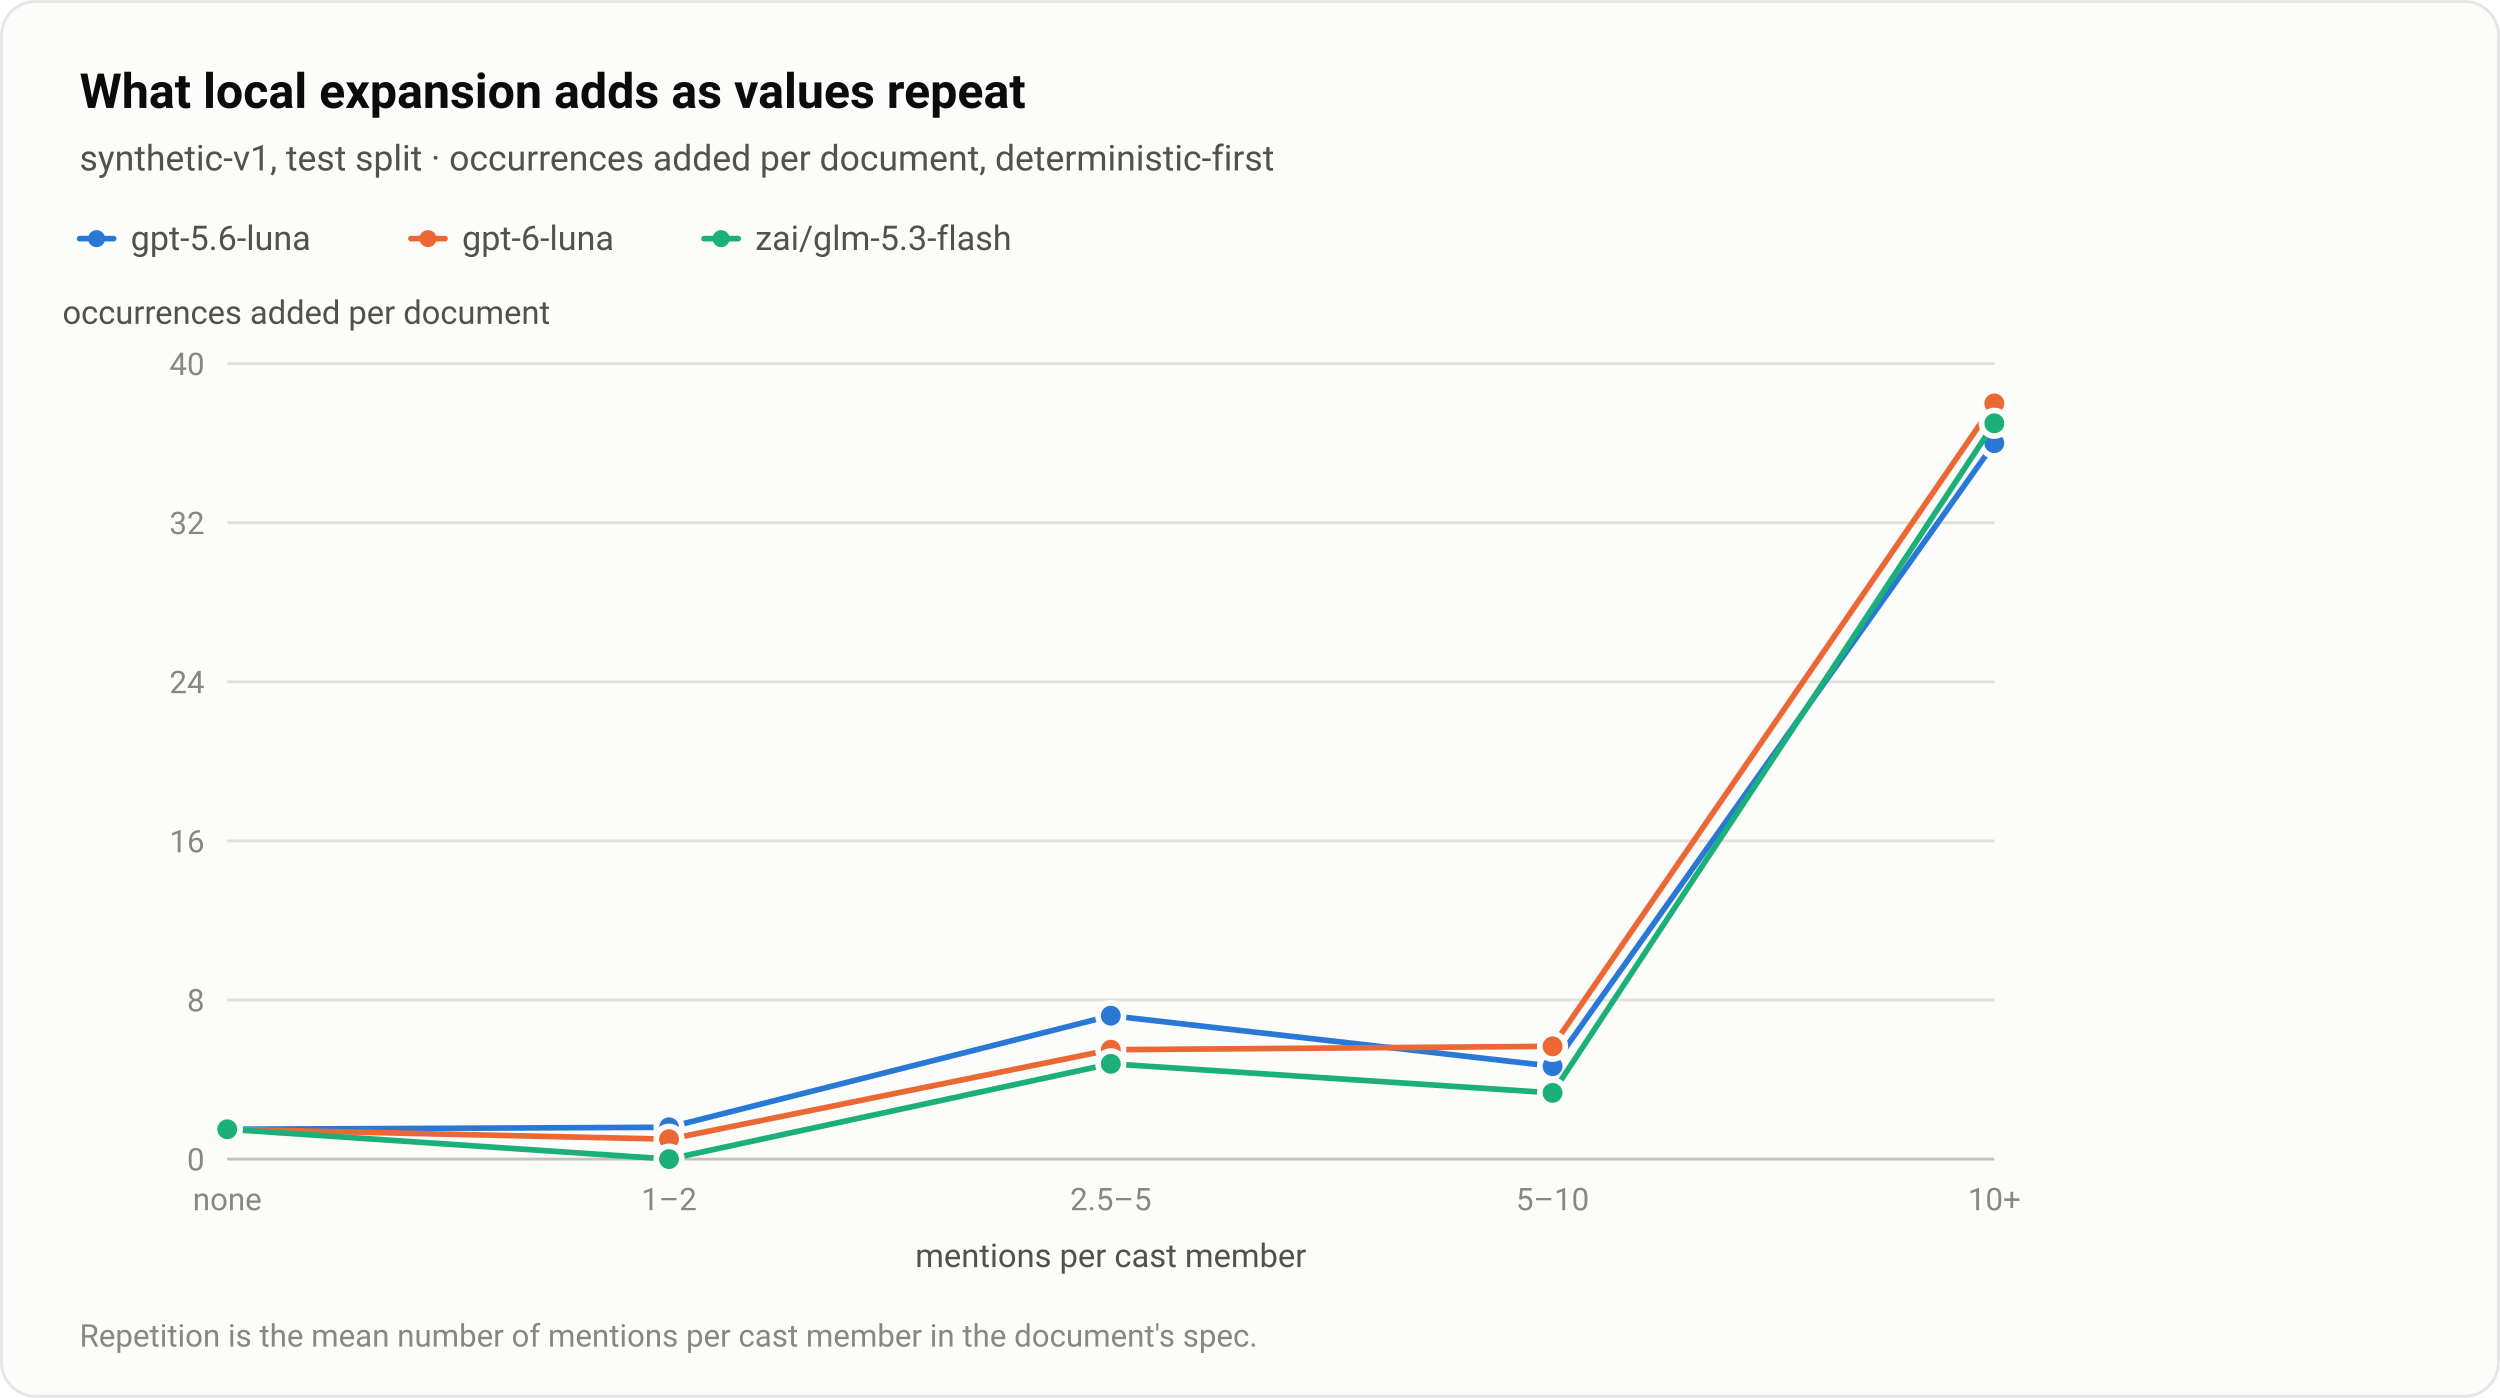
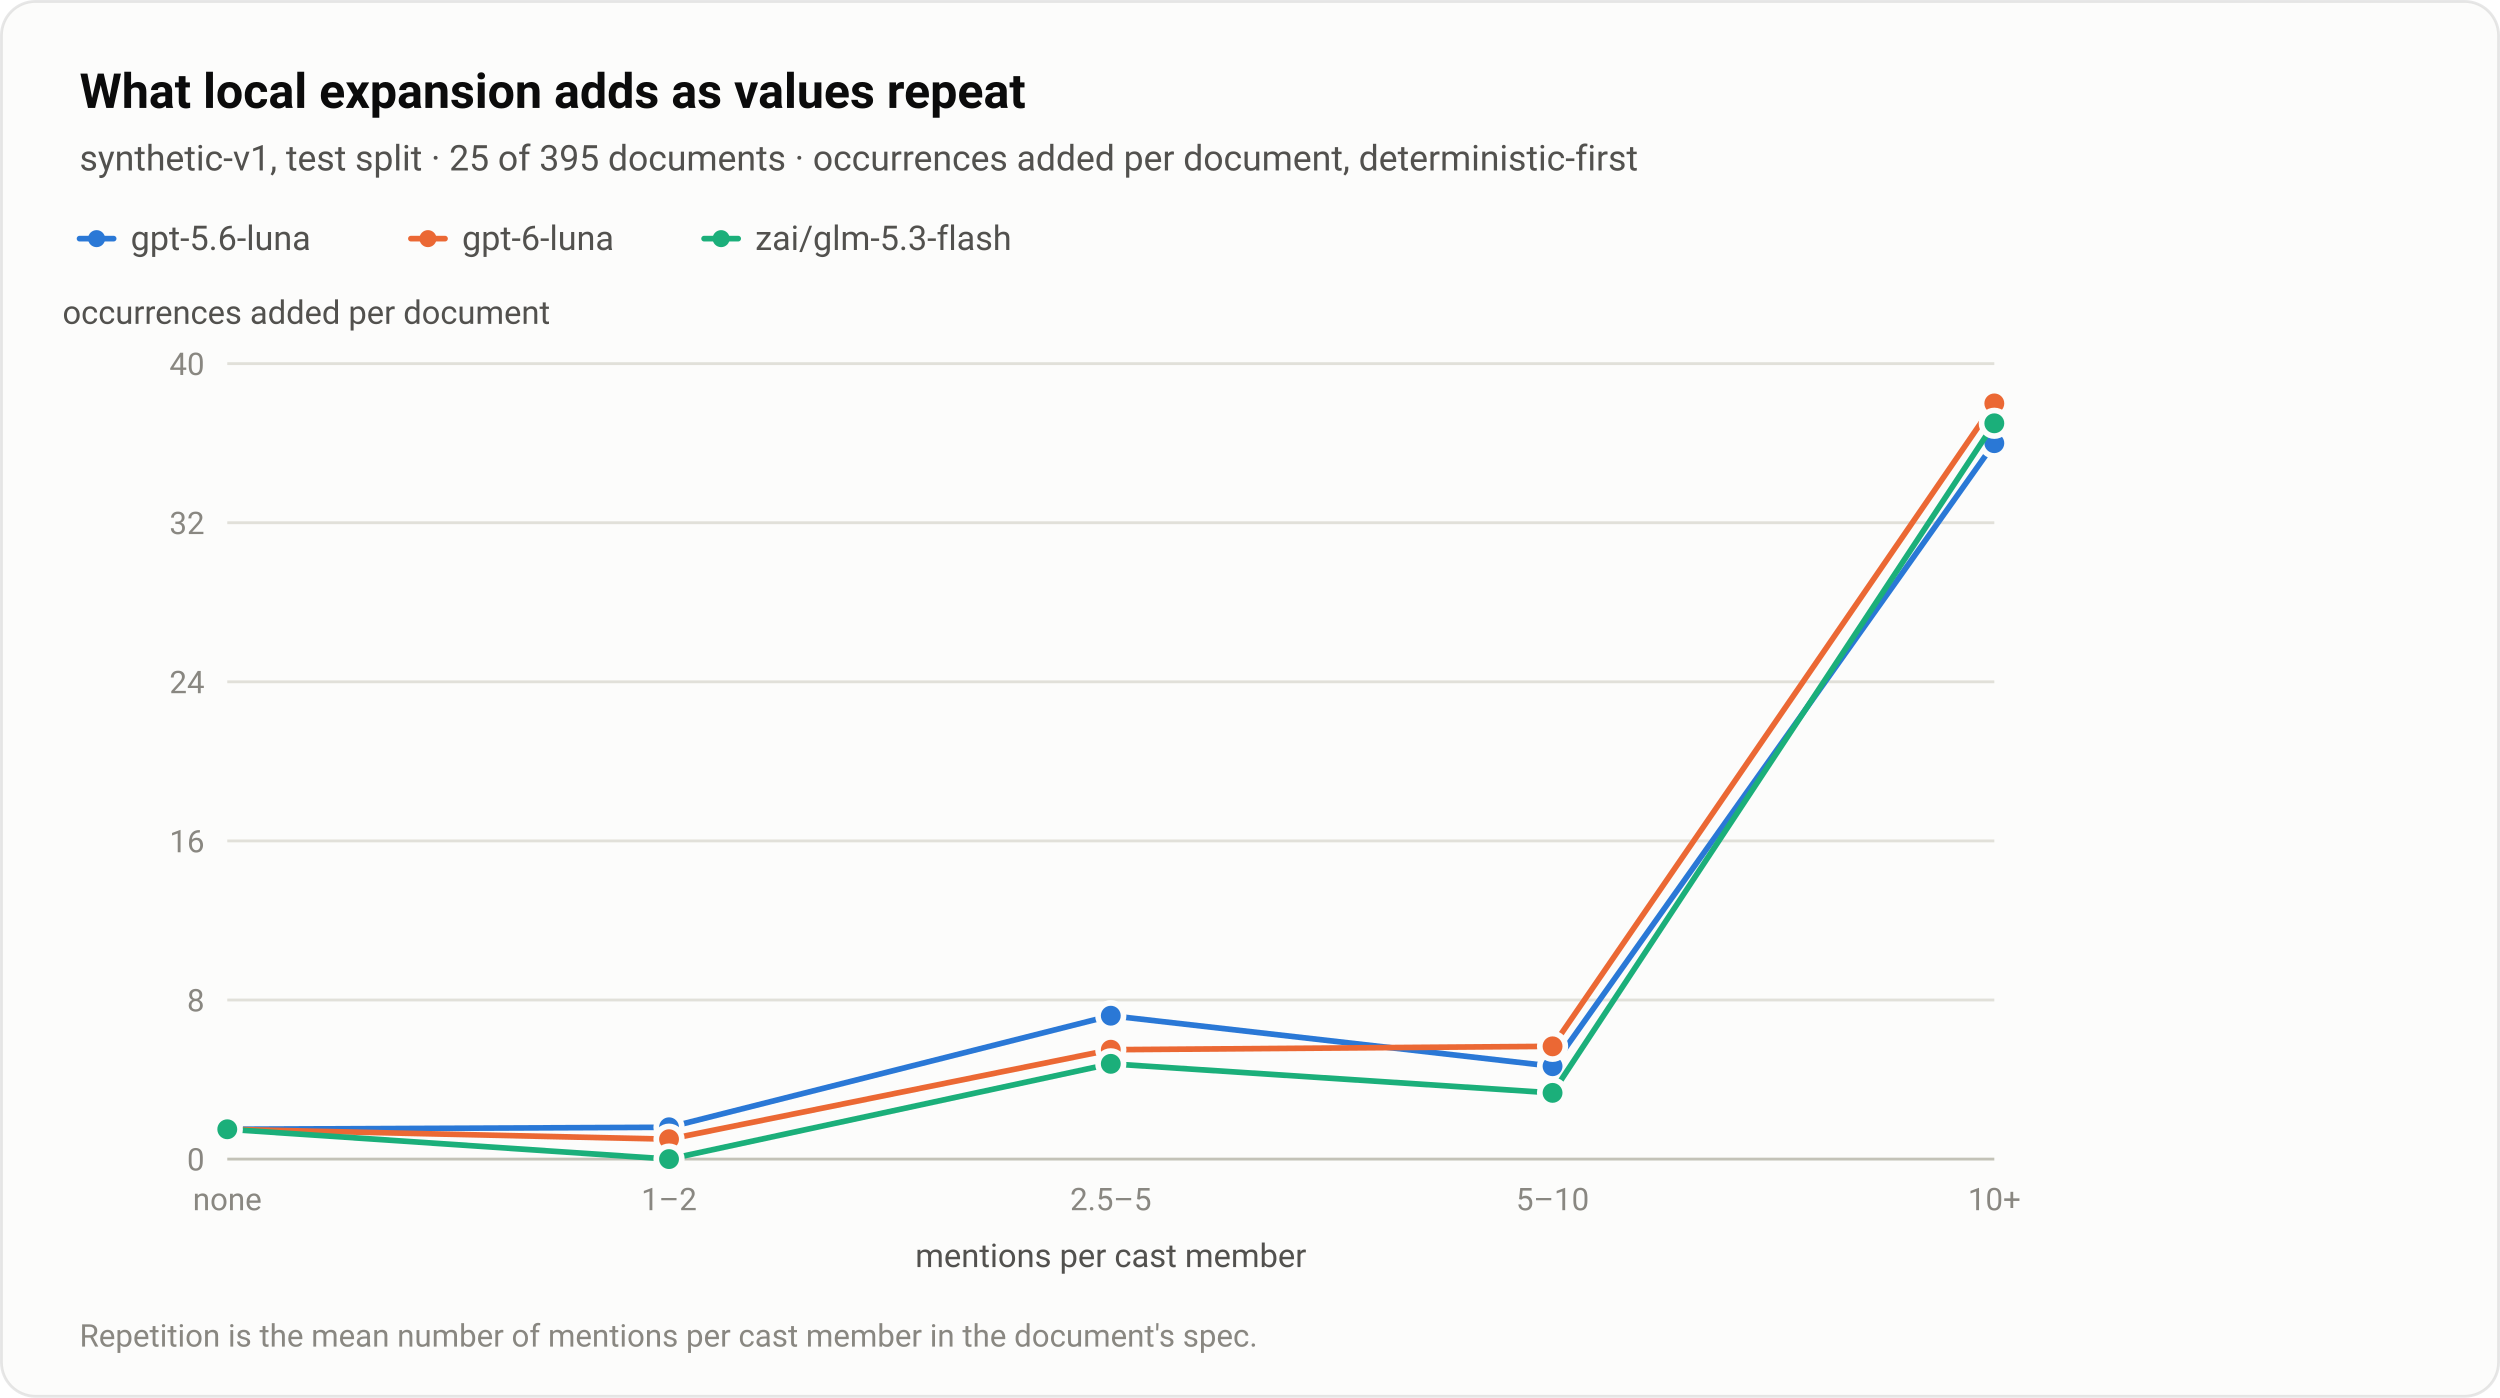
<svg xmlns="http://www.w3.org/2000/svg" width="880" height="492" viewBox="0 0 880 492" role="img" aria-labelledby="t d" font-family="system-ui, -apple-system, &quot;Segoe UI&quot;, Roboto, sans-serif">
  <rect x="0.5" y="0.5" width="879" height="491" rx="12" fill="#fcfcfb" stroke="rgba(11,11,11,0.10)" />
  <text x="28" y="38" font-size="17" font-weight="600" fill="#0b0b0b">What local expansion adds as values repeat</text>
-   <text x="28" y="60" font-size="12.5" fill="#52514e">synthetic-v1, test split · occurrences added per document, deterministic-first</text>
+   <text x="28" y="60" font-size="12.5" fill="#52514e">synthetic-v1, test split · 25 of 395 documents · occurrences added per document, deterministic-first</text>
  <line x1="28" y1="84" x2="40" y2="84" stroke="#2a78d6" stroke-width="2" stroke-linecap="round" />
  <circle cx="34" cy="84" r="3" fill="#2a78d6" />
  <text x="46" y="88" font-size="12" fill="#52514e">gpt-5.6-luna</text>
  <line x1="144.64" y1="84" x2="156.64" y2="84" stroke="#eb6834" stroke-width="2" stroke-linecap="round" />
  <circle cx="150.64" cy="84" r="3" fill="#eb6834" />
  <text x="162.64" y="88" font-size="12" fill="#52514e">gpt-6-luna</text>
  <line x1="247.84" y1="84" x2="259.84" y2="84" stroke="#1baf7a" stroke-width="2" stroke-linecap="round" />
  <circle cx="253.84" cy="84" r="3" fill="#1baf7a" />
  <text x="265.84" y="88" font-size="12" fill="#52514e">zai/glm-5.3-flash</text>
  <line x1="80" y1="408" x2="702" y2="408" stroke="#c3c2b7" />
  <text x="72" y="412" font-size="11" fill="#898781" text-anchor="end">0</text>
  <line x1="80" y1="352" x2="702" y2="352" stroke="#e1e0d9" />
  <text x="72" y="356" font-size="11" fill="#898781" text-anchor="end">8</text>
  <line x1="80" y1="296" x2="702" y2="296" stroke="#e1e0d9" />
  <text x="72" y="300" font-size="11" fill="#898781" text-anchor="end">16</text>
  <line x1="80" y1="240" x2="702" y2="240" stroke="#e1e0d9" />
  <text x="72" y="244" font-size="11" fill="#898781" text-anchor="end">24</text>
  <line x1="80" y1="184" x2="702" y2="184" stroke="#e1e0d9" />
  <text x="72" y="188" font-size="11" fill="#898781" text-anchor="end">32</text>
  <line x1="80" y1="128" x2="702" y2="128" stroke="#e1e0d9" />
  <text x="72" y="132" font-size="11" fill="#898781" text-anchor="end">40</text>
  <text x="80" y="426" font-size="11" fill="#898781" text-anchor="middle">none</text>
  <text x="235.5" y="426" font-size="11" fill="#898781" text-anchor="middle">1–2</text>
  <text x="391" y="426" font-size="11" fill="#898781" text-anchor="middle">2.5–5</text>
  <text x="546.5" y="426" font-size="11" fill="#898781" text-anchor="middle">5–10</text>
  <text x="702" y="426" font-size="11" fill="#898781" text-anchor="middle">10+</text>
  <text x="391" y="446" font-size="11.5" fill="#52514e" text-anchor="middle">mentions per cast member</text>
  <text x="22" y="114" font-size="11.5" fill="#52514e">occurrences added per document</text>
  <polyline points="80,397.5 235.5,396.8 391,357.53 546.5,375.31 702,156" fill="none" stroke="#2a78d6" stroke-width="2" stroke-linejoin="round" stroke-linecap="round" />
  <g>
    <circle cx="80" cy="397.5" r="12" fill="transparent" />
    <circle cx="80" cy="397.5" r="4.5" fill="#2a78d6" stroke="#fcfcfb" stroke-width="2" />
  </g>
  <g>
    <circle cx="235.5" cy="396.8" r="12" fill="transparent" />
    <circle cx="235.5" cy="396.8" r="4.5" fill="#2a78d6" stroke="#fcfcfb" stroke-width="2" />
  </g>
  <g>
    <circle cx="391" cy="357.53" r="12" fill="transparent" />
    <circle cx="391" cy="357.53" r="4.5" fill="#2a78d6" stroke="#fcfcfb" stroke-width="2" />
  </g>
  <g>
    <circle cx="546.5" cy="375.31" r="12" fill="transparent" />
    <circle cx="546.5" cy="375.31" r="4.5" fill="#2a78d6" stroke="#fcfcfb" stroke-width="2" />
  </g>
  <g>
    <circle cx="702" cy="156" r="12" fill="transparent" />
    <circle cx="702" cy="156" r="4.5" fill="#2a78d6" stroke="#fcfcfb" stroke-width="2" />
  </g>
  <polyline points="80,397.5 235.5,401 391,369.5 546.5,368.31 702,142" fill="none" stroke="#eb6834" stroke-width="2" stroke-linejoin="round" stroke-linecap="round" />
  <g>
    <circle cx="80" cy="397.5" r="12" fill="transparent" />
    <circle cx="80" cy="397.5" r="4.5" fill="#eb6834" stroke="#fcfcfb" stroke-width="2" />
  </g>
  <g>
    <circle cx="235.5" cy="401" r="12" fill="transparent" />
    <circle cx="235.5" cy="401" r="4.5" fill="#eb6834" stroke="#fcfcfb" stroke-width="2" />
  </g>
  <g>
    <circle cx="391" cy="369.5" r="12" fill="transparent" />
    <circle cx="391" cy="369.5" r="4.5" fill="#eb6834" stroke="#fcfcfb" stroke-width="2" />
  </g>
  <g>
    <circle cx="546.5" cy="368.31" r="12" fill="transparent" />
    <circle cx="546.5" cy="368.31" r="4.5" fill="#eb6834" stroke="#fcfcfb" stroke-width="2" />
  </g>
  <g>
    <circle cx="702" cy="142" r="12" fill="transparent" />
    <circle cx="702" cy="142" r="4.5" fill="#eb6834" stroke="#fcfcfb" stroke-width="2" />
  </g>
  <polyline points="80,397.5 235.5,408 391,374.47 546.5,384.69 702,149" fill="none" stroke="#1baf7a" stroke-width="2" stroke-linejoin="round" stroke-linecap="round" />
  <g>
    <circle cx="80" cy="397.5" r="12" fill="transparent" />
    <circle cx="80" cy="397.5" r="4.5" fill="#1baf7a" stroke="#fcfcfb" stroke-width="2" />
  </g>
  <g>
    <circle cx="235.5" cy="408" r="12" fill="transparent" />
    <circle cx="235.5" cy="408" r="4.5" fill="#1baf7a" stroke="#fcfcfb" stroke-width="2" />
  </g>
  <g>
    <circle cx="391" cy="374.47" r="12" fill="transparent" />
    <circle cx="391" cy="374.47" r="4.5" fill="#1baf7a" stroke="#fcfcfb" stroke-width="2" />
  </g>
  <g>
    <circle cx="546.5" cy="384.69" r="12" fill="transparent" />
    <circle cx="546.5" cy="384.69" r="4.5" fill="#1baf7a" stroke="#fcfcfb" stroke-width="2" />
  </g>
  <g>
    <circle cx="702" cy="149" r="12" fill="transparent" />
    <circle cx="702" cy="149" r="4.5" fill="#1baf7a" stroke="#fcfcfb" stroke-width="2" />
  </g>
  <text x="28" y="474" font-size="11" fill="#898781">Repetition is the mean number of mentions per cast member in the document's spec.</text>
</svg>
